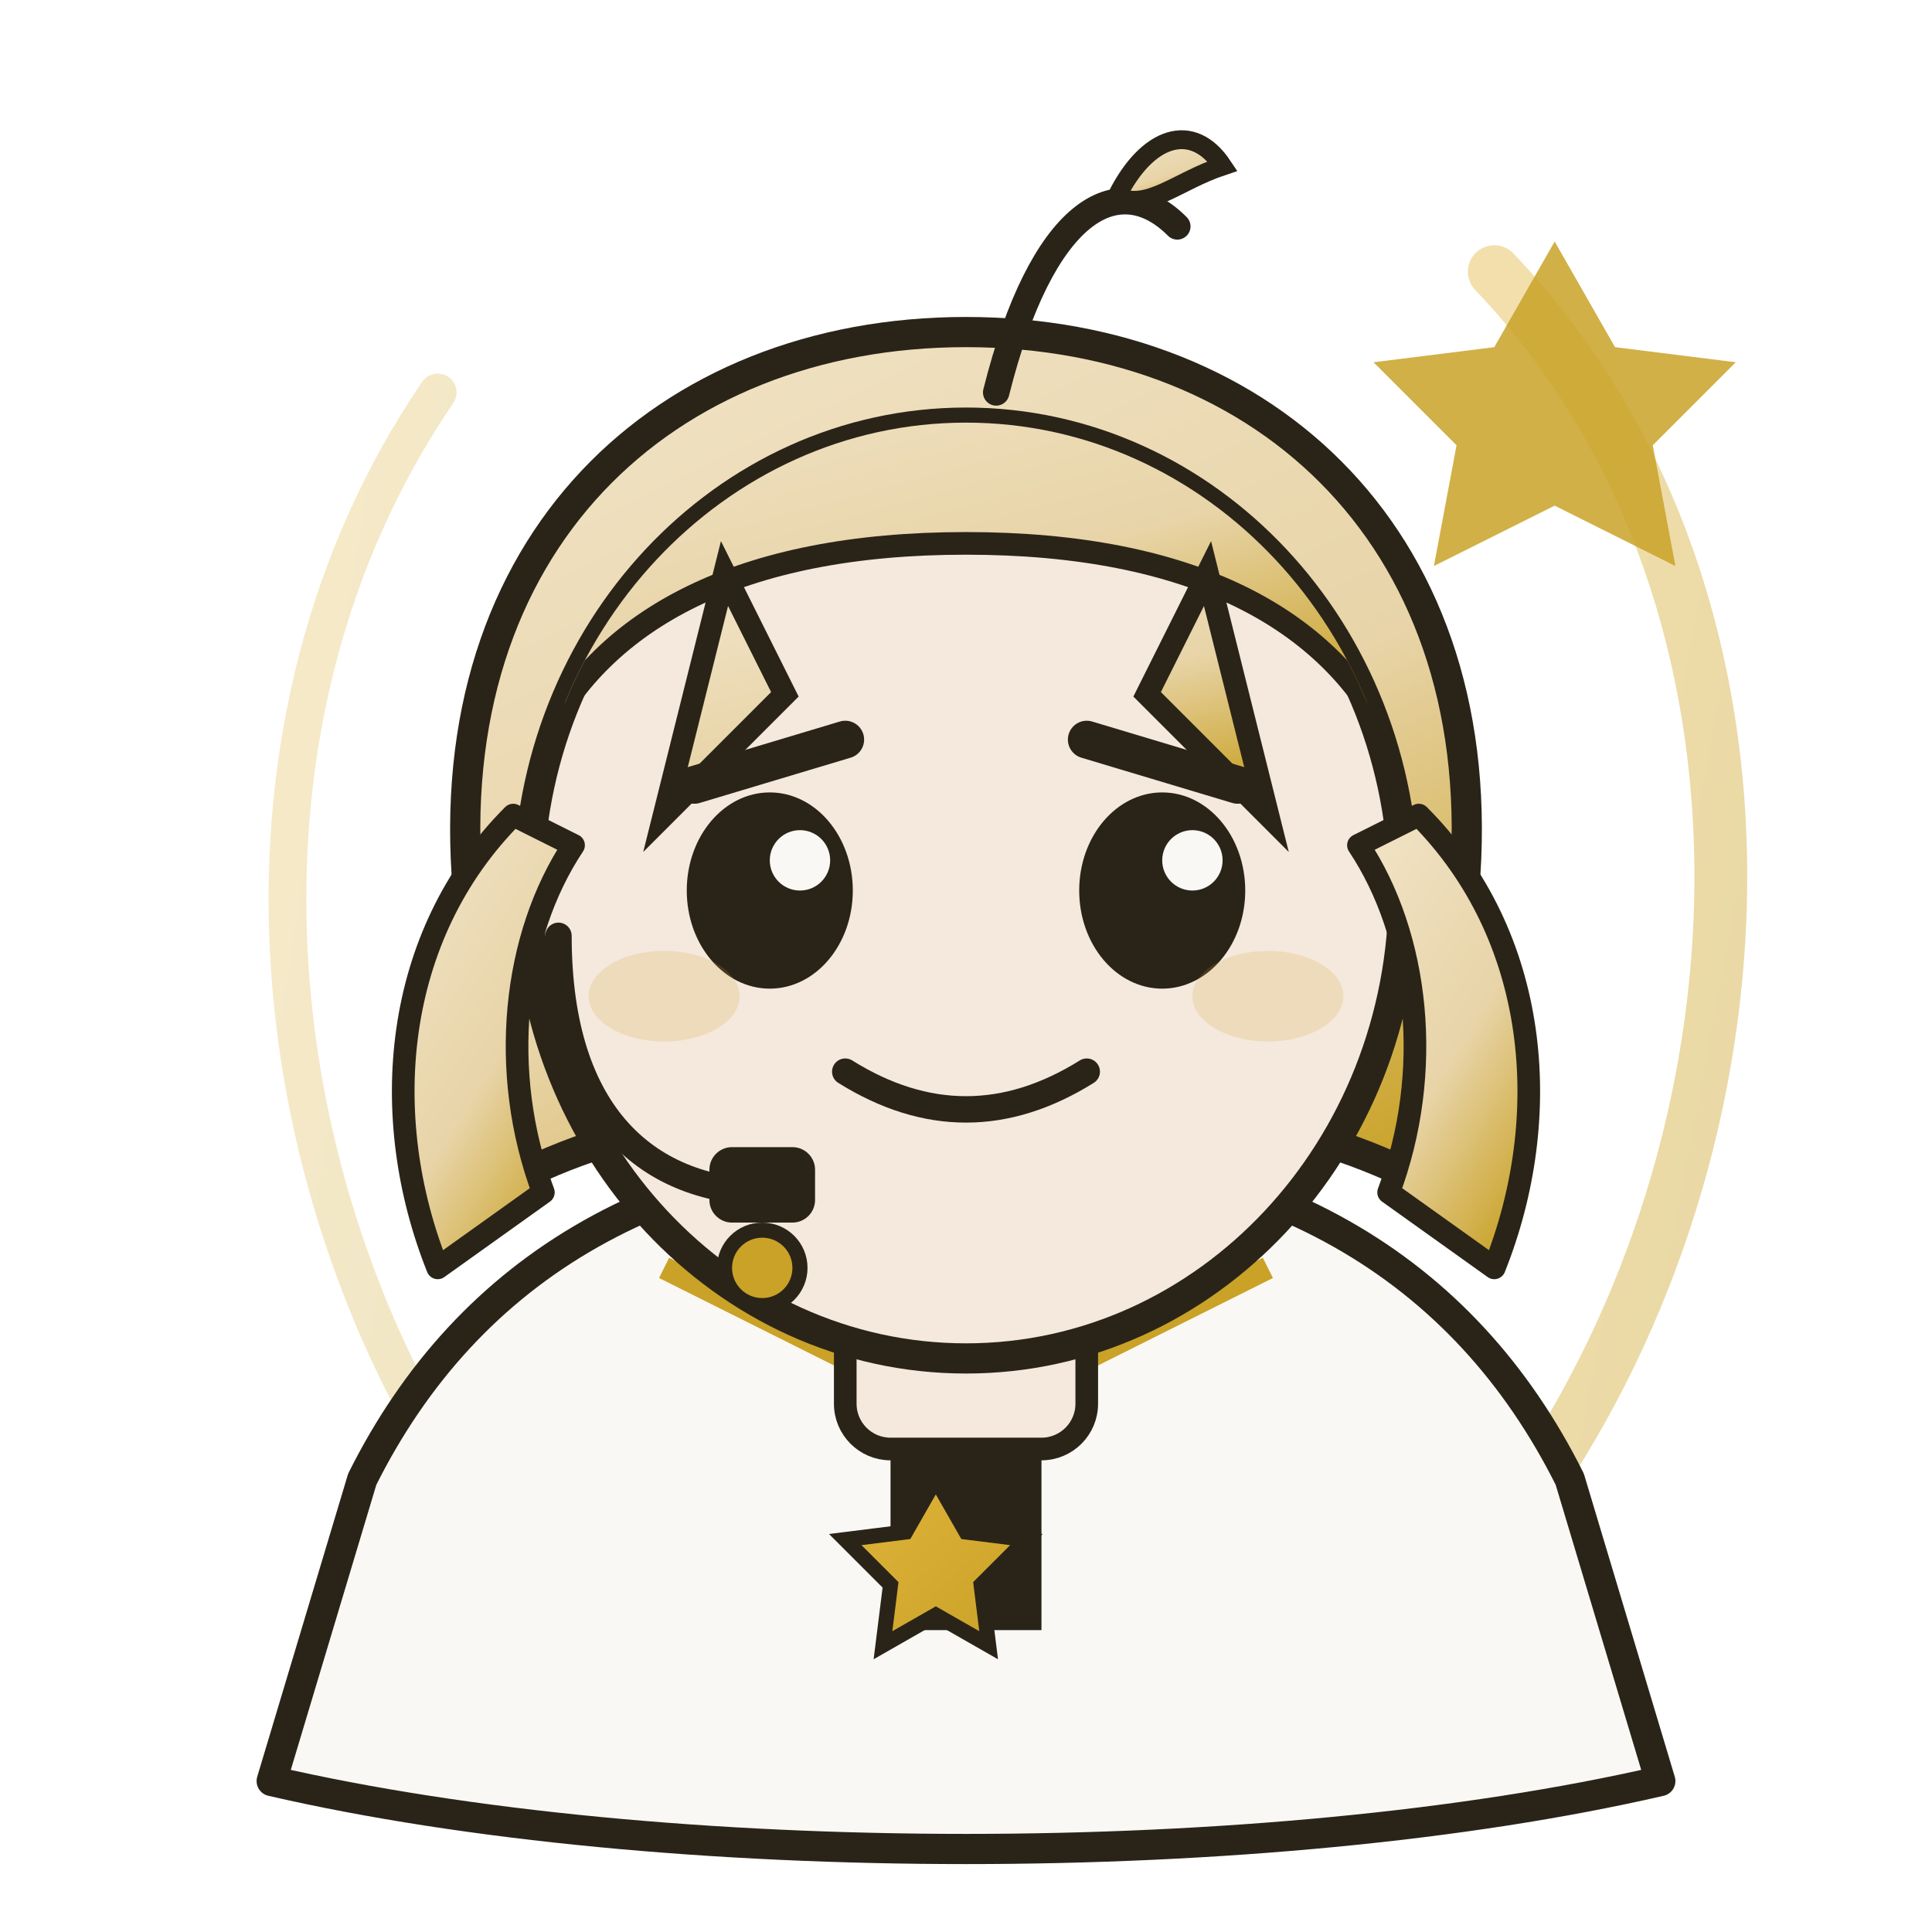
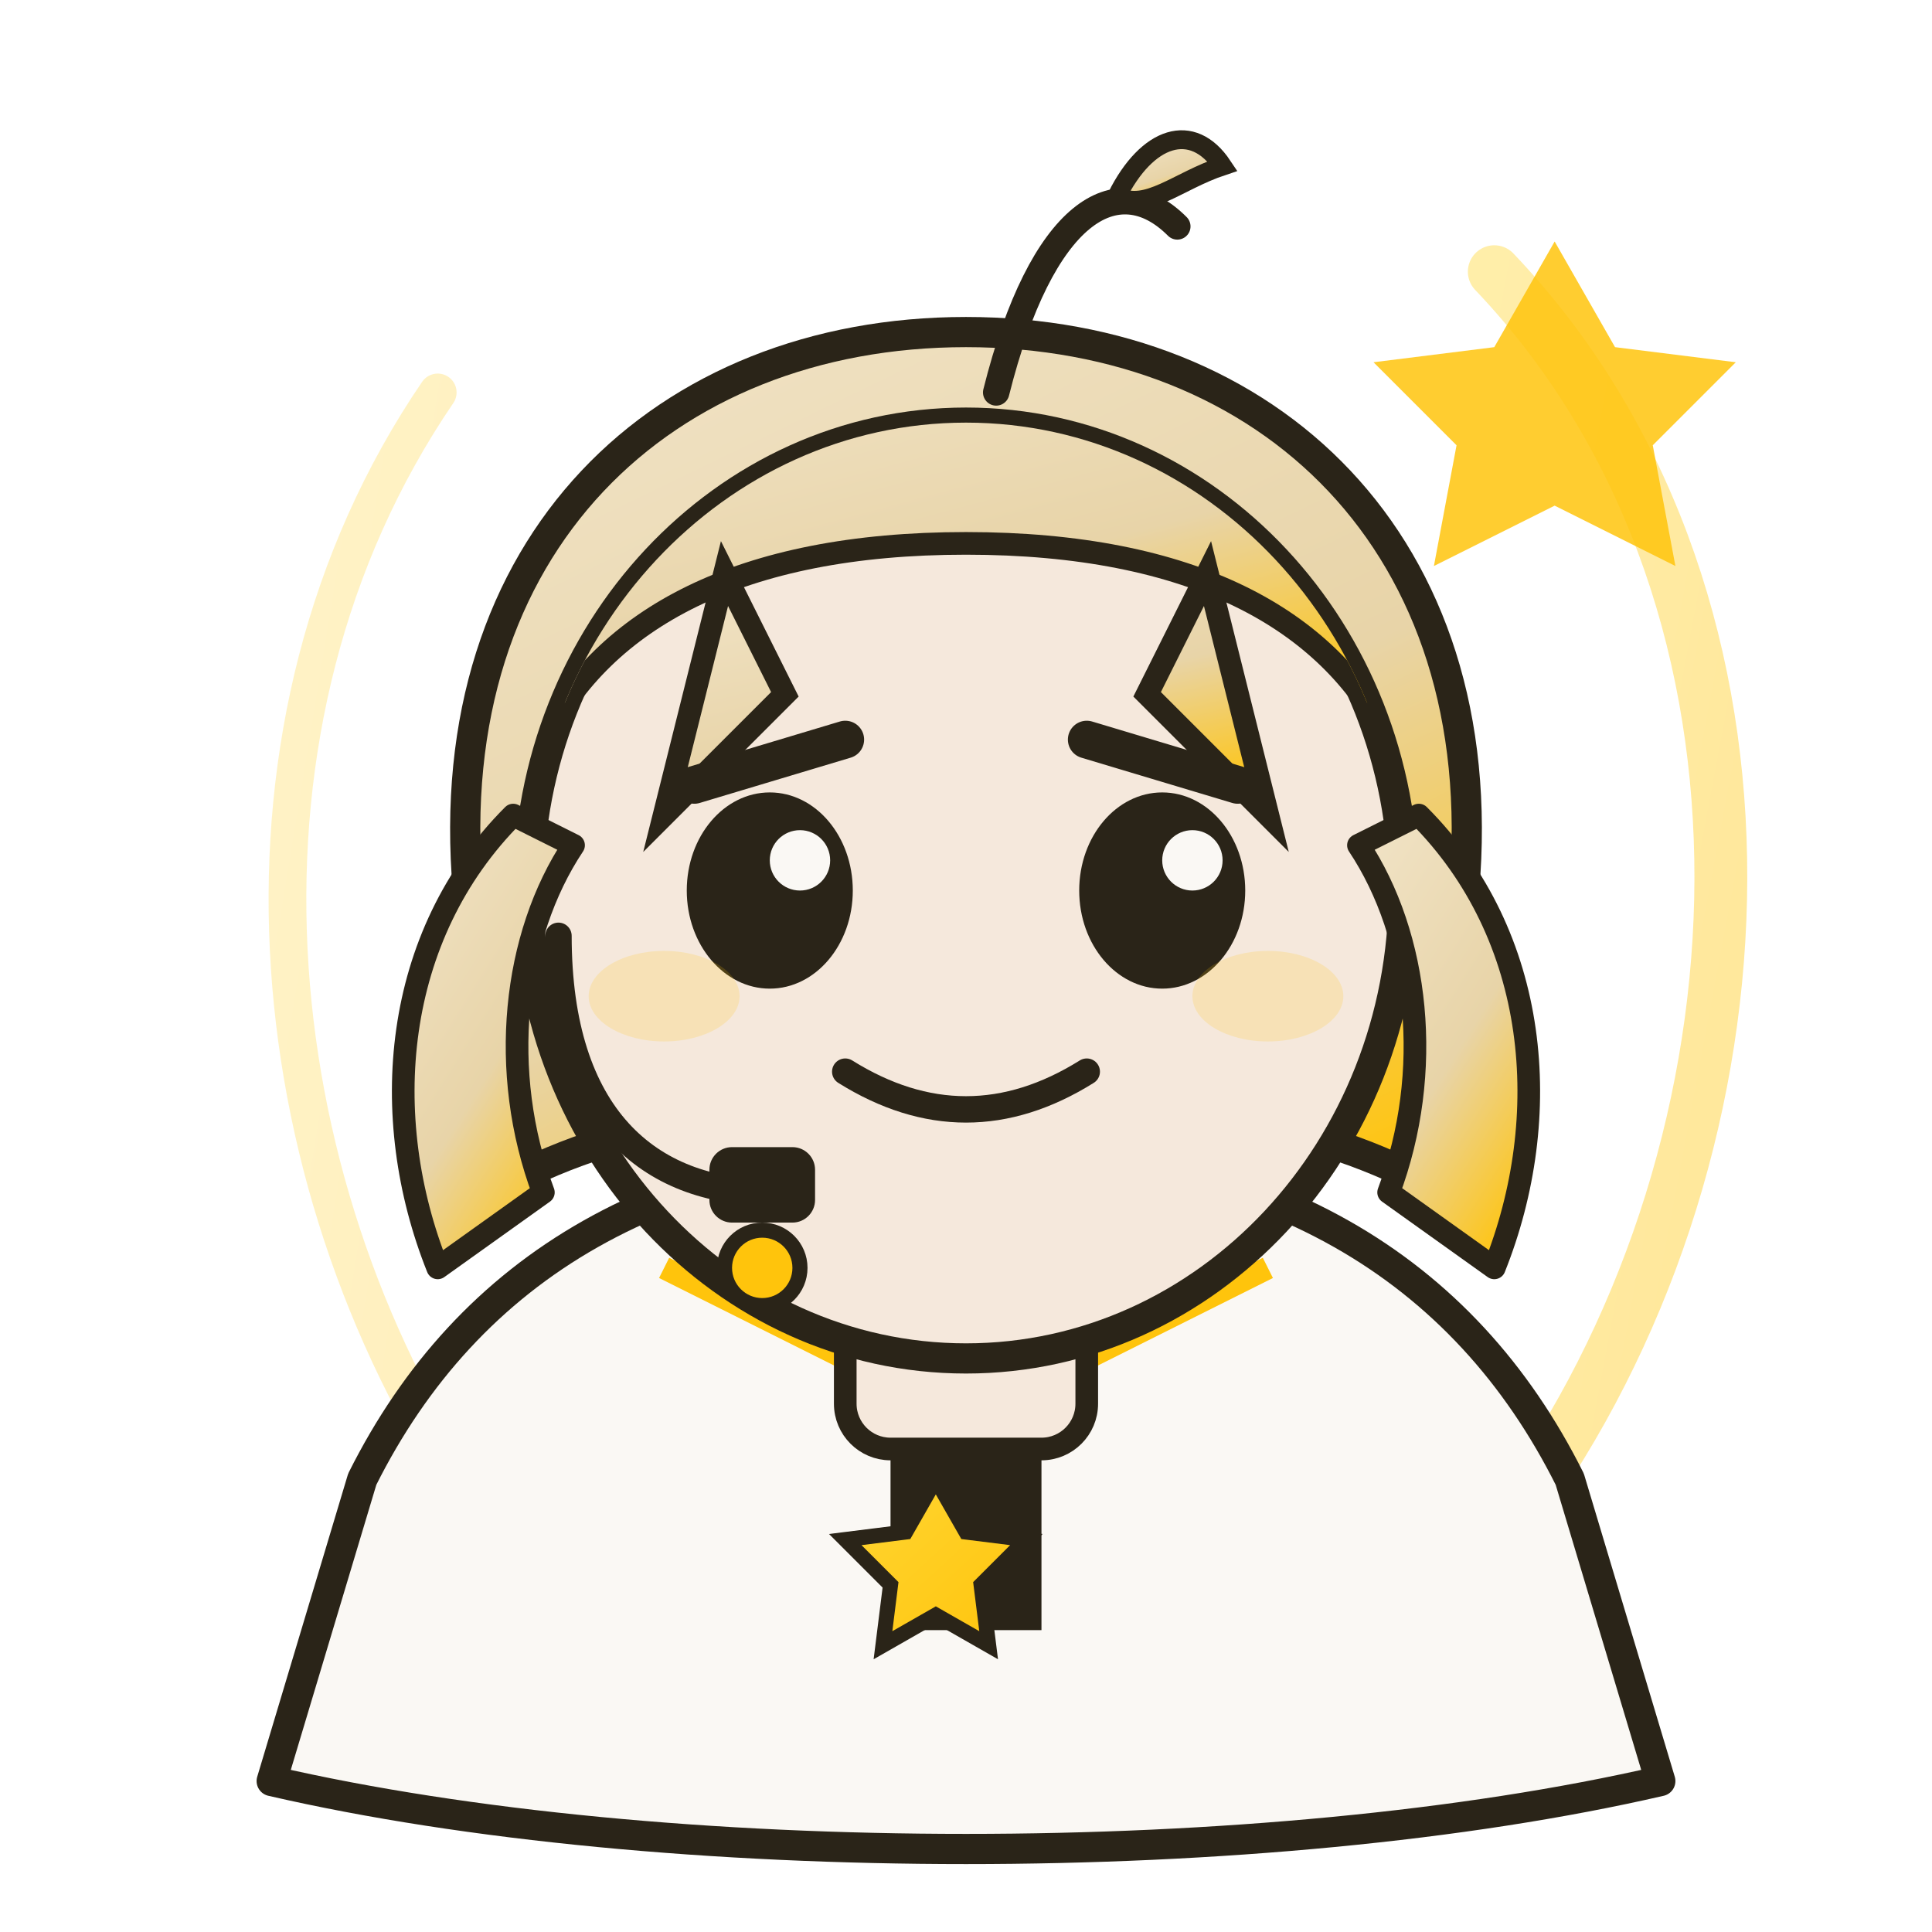
<svg xmlns="http://www.w3.org/2000/svg" viewBox="0 0 256 256" role="img" aria-labelledby="maka-title maka-desc">
  <defs>
    <linearGradient id="maka-hair" x1="20%" y1="0%" x2="80%" y2="100%">
      <stop offset="0%" stop-color="#f0e2c4" />
      <stop offset="55%" stop-color="#e8d4a8" />
-       <stop offset="100%" stop-color="#c9a227" />
+       <stop offset="100%" stop-color="#ffc40c" />
    </linearGradient>
    <linearGradient id="maka-gold" x1="0%" y1="0%" x2="100%" y2="100%">
-       <stop offset="0%" stop-color="#e0b33a" />
-       <stop offset="100%" stop-color="#c9a227" />
+       <stop offset="0%" stop-color="#ffd633" />
+       <stop offset="100%" stop-color="#ffc40c" />
    </linearGradient>
    <clipPath id="maka-face-clip">
      <ellipse cx="128" cy="118" rx="58" ry="62" />
    </clipPath>
  </defs>
  <g opacity="0.42" fill="none" stroke="url(#maka-gold)" stroke-linecap="round">
    <path d="M 198 36 C 238 78 236 148 204 196" stroke-width="7" />
    <path d="M 58 52 C 28 96 34 156 62 198" stroke-width="5" opacity="0.65" />
  </g>
-   <path fill="#c9a227" d="M 206 32 l 8 14 16 2 -11 11 3 16 -16 -8 -16 8 3 -16 -11 -11 16 -2z" opacity="0.85" />
+   <path fill="#ffc40c" d="M 206 32 l 8 14 16 2 -11 11 3 16 -16 -8 -16 8 3 -16 -11 -11 16 -2z" opacity="0.85" />
  <path fill="#faf8f4" stroke="#2a2418" stroke-width="4" stroke-linejoin="round" d="M 48 196 C 62 168 88 152 128 152 C 168 152 194 168 208 196 L 220 236 C 168 248 88 248 36 236 Z" />
-   <path fill="none" stroke="#c9a227" stroke-width="3" d="M 88 168 L 128 188 L 168 168" />
+   <path fill="none" stroke="#ffc40c" stroke-width="3" d="M 88 168 L 128 188 L 168 168" />
  <path fill="#2a2418" d="M 118 188 h 20 v 28 h -20 z" />
  <path fill="url(#maka-gold)" stroke="#2a2418" stroke-width="2" d="M 124 196 l 4 7 8 1 -6 6 1 8 -7 -4 -7 4 1 -8 -6 -6 8 -1z" />
  <rect x="112" y="168" width="32" height="24" rx="6" fill="#f5e8dc" stroke="#2a2418" stroke-width="3" />
  <path fill="url(#maka-hair)" stroke="#2a2418" stroke-width="4" stroke-linejoin="round" d="M 62 118 C 58 72 88 44 128 44 C 168 44 198 72 194 118 C 200 132 204 148 198 162 C 182 152 168 146 128 146 C 88 146 74 152 58 162 C 52 148 56 132 62 118 Z" />
  <ellipse cx="128" cy="118" rx="58" ry="62" fill="#f5e8dc" stroke="#2a2418" stroke-width="4" />
  <g clip-path="url(#maka-face-clip)">
    <path fill="url(#maka-hair)" stroke="#2a2418" stroke-width="3" stroke-linejoin="round" d="M 72 98 C 78 58 98 48 128 48 C 158 48 178 58 184 98 C 176 82 158 72 128 72 C 98 72 80 82 72 98 Z" />
    <path fill="url(#maka-hair)" stroke="#2a2418" stroke-width="3" d="M 96 76 L 88 108 L 104 92 Z M 160 76 L 168 108 L 152 92 Z" />
  </g>
  <path fill="url(#maka-hair)" stroke="#2a2418" stroke-width="3" stroke-linejoin="round" d="M 68 108 C 52 124 50 148 58 168 L 72 158 C 66 142 68 124 76 112 Z" />
  <path fill="url(#maka-hair)" stroke="#2a2418" stroke-width="3" stroke-linejoin="round" d="M 188 108 C 204 124 206 148 198 168 L 184 158 C 190 142 188 124 180 112 Z" />
  <path fill="none" stroke="#2a2418" stroke-width="3.5" stroke-linecap="round" d="M 132 52 C 138 28 148 22 156 30" />
  <path fill="url(#maka-hair)" stroke="#2a2418" stroke-width="2.5" d="M 148 26 C 152 18 158 16 162 22 C 156 24 152 28 148 26 Z" />
  <path fill="none" stroke="#2a2418" stroke-width="5" stroke-linecap="round" d="M 92 104 L 112 98 M 164 104 L 144 98" />
  <ellipse cx="102" cy="118" rx="11" ry="13" fill="#2a2418" />
  <ellipse cx="154" cy="118" rx="11" ry="13" fill="#2a2418" />
  <circle cx="106" cy="114" r="4" fill="#faf8f4" />
  <circle cx="158" cy="114" r="4" fill="#faf8f4" />
-   <ellipse cx="88" cy="132" rx="10" ry="6" fill="#c9a227" opacity="0.18" />
-   <ellipse cx="168" cy="132" rx="10" ry="6" fill="#c9a227" opacity="0.18" />
+   <ellipse cx="88" cy="132" rx="10" ry="6" fill="#ffc40c" opacity="0.18" />
+   <ellipse cx="168" cy="132" rx="10" ry="6" fill="#ffc40c" opacity="0.18" />
  <path fill="none" stroke="#2a2418" stroke-width="3.5" stroke-linecap="round" d="M 112 142 Q 128 152 144 142" />
  <path fill="none" stroke="#2a2418" stroke-width="3.5" stroke-linecap="round" d="M 74 124 C 74 148 86 158 102 158" />
  <rect x="94" y="152" width="14" height="10" rx="3" fill="#2a2418" />
-   <circle cx="101" cy="168" r="5" fill="#c9a227" stroke="#2a2418" stroke-width="2" />
+   <circle cx="101" cy="168" r="5" fill="#ffc40c" stroke="#2a2418" stroke-width="2" />
</svg>
